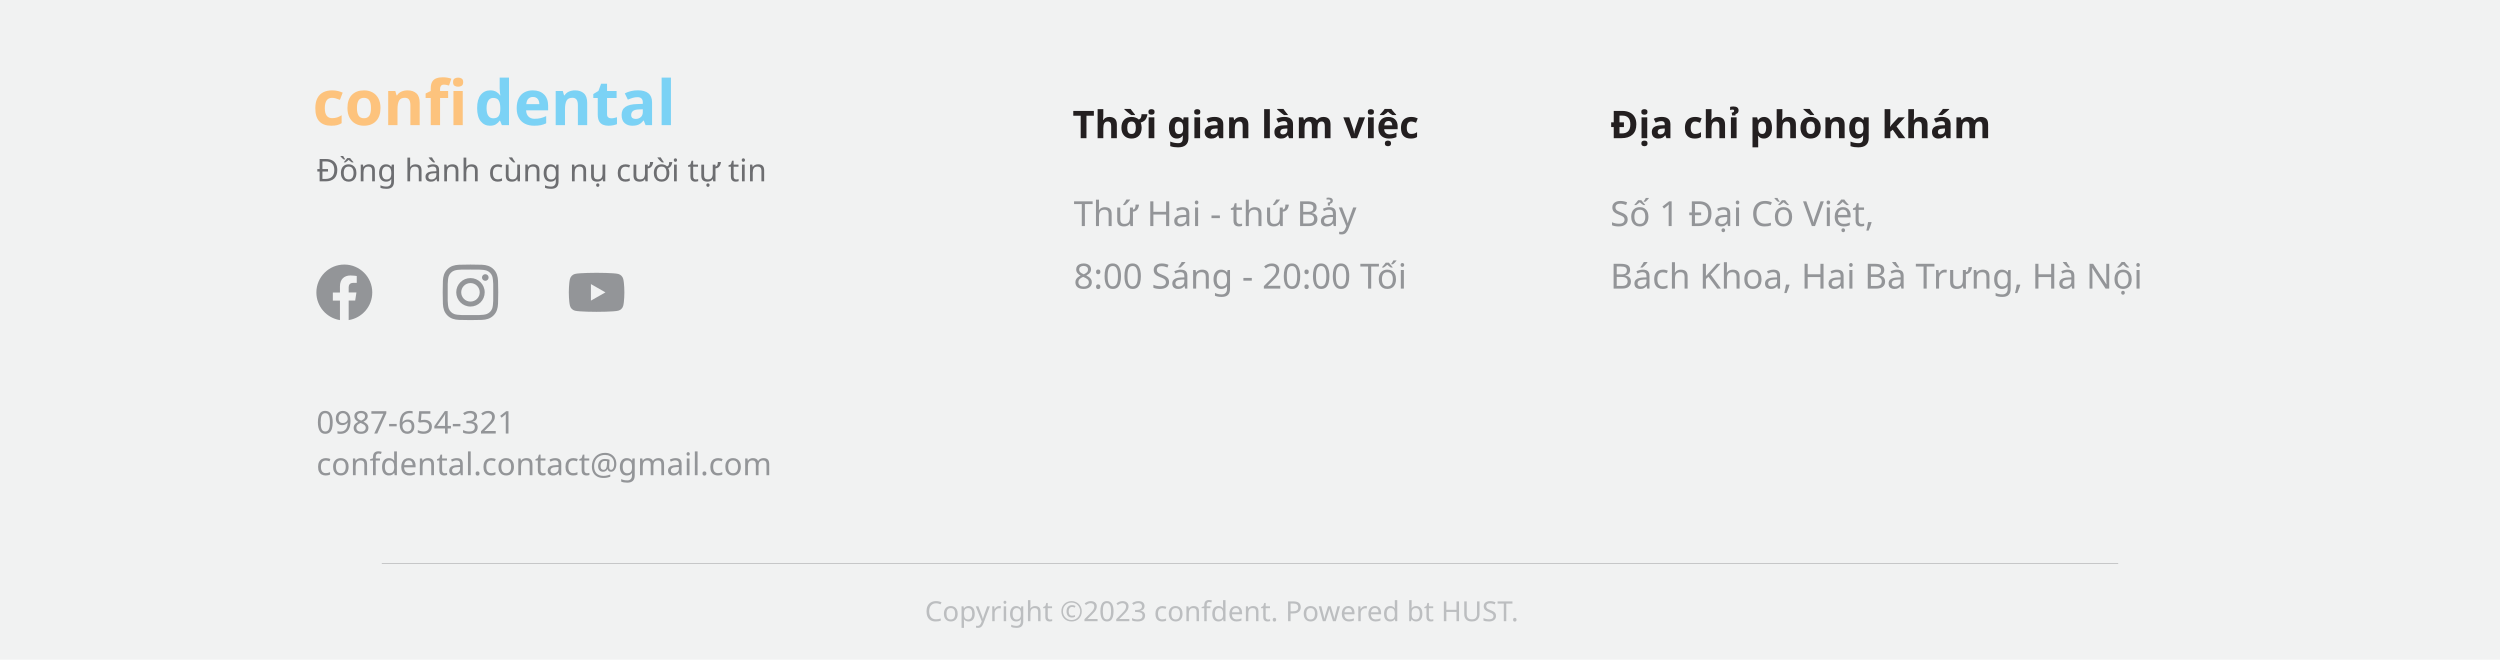
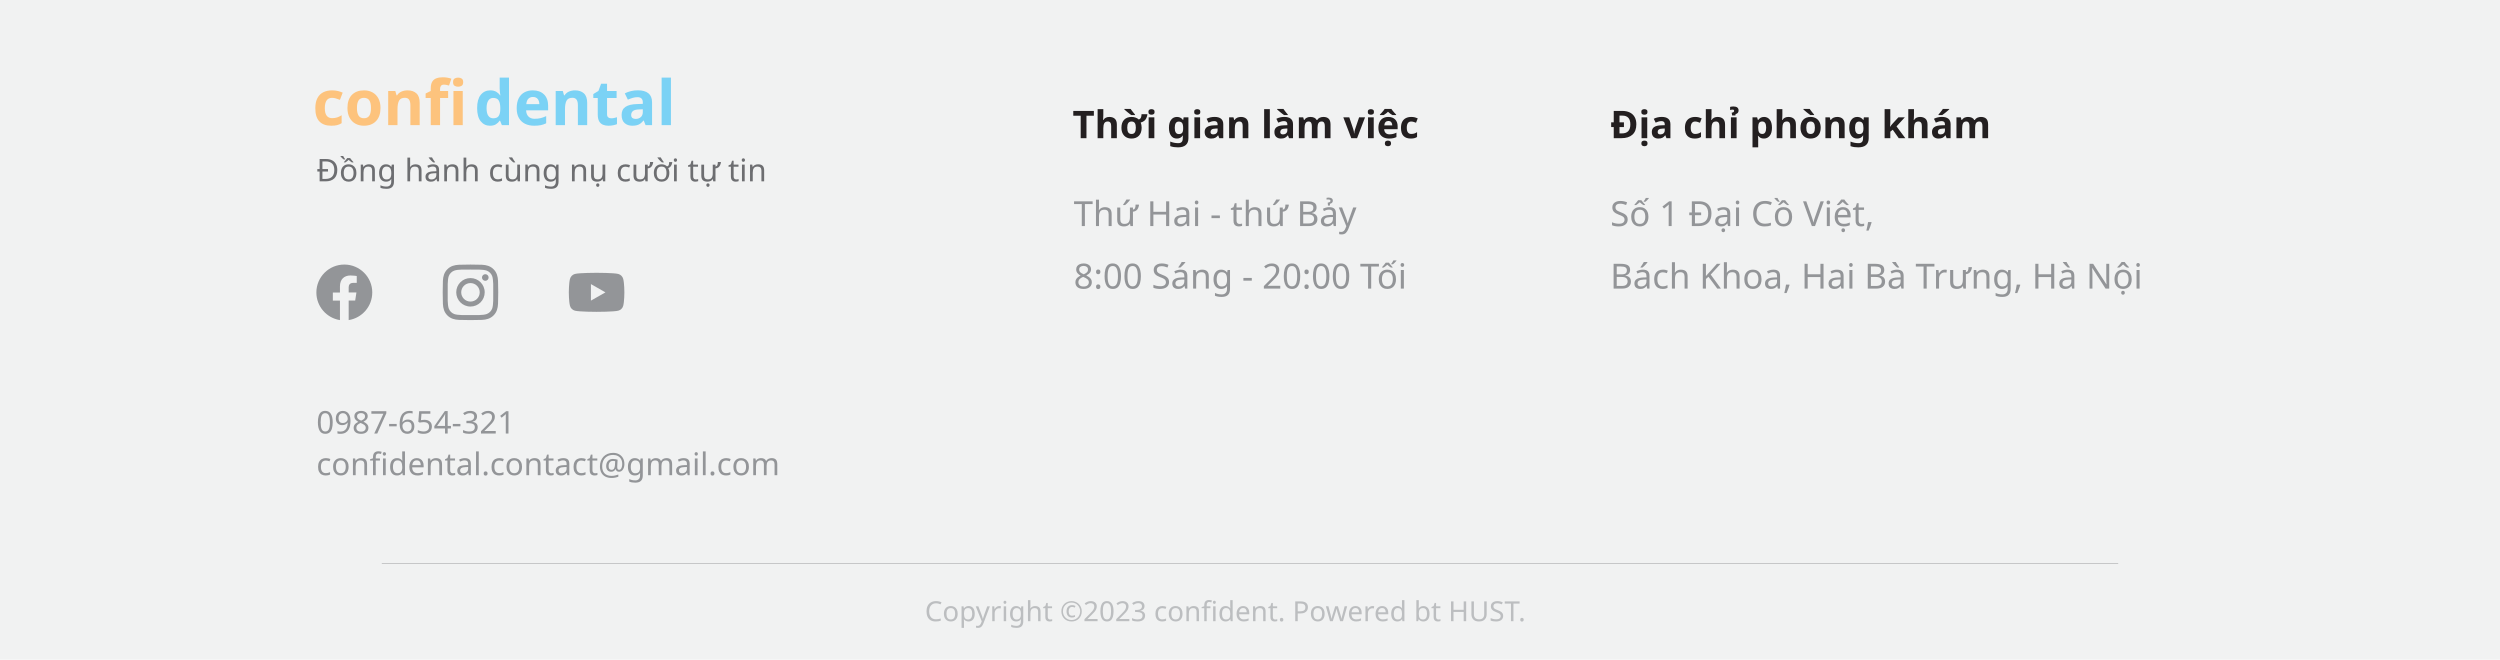
<svg xmlns="http://www.w3.org/2000/svg" id="Layer_2" data-name="Layer 2" viewBox="0 0 1440 380">
  <defs>
    <style>
      .cls-1 {
        font-size: 36px;
      }

      .cls-1, .cls-2 {
        font-family: Comfortaa-Bold, Comfortaa;
        font-weight: 700;
      }

      .cls-3 {
        font-size: 20px;
      }

      .cls-3, .cls-4, .cls-5 {
        fill: #939598;
      }

      .cls-3, .cls-6, .cls-7, .cls-5 {
        font-family: Comfortaa-Regular, Comfortaa;
      }

      .cls-8 {
        fill: #f1f2f2;
      }

      .cls-9 {
        fill: #fdc37d;
      }

      .cls-10 {
        fill: #7bd2f5;
      }

      .cls-2 {
        fill: #231f20;
        font-size: 22px;
      }

      .cls-11 {
        fill: none;
        stroke: #939598;
        stroke-linecap: round;
        stroke-miterlimit: 10;
        stroke-width: .25px;
      }

      .cls-6 {
        fill: #bcbec0;
        font-size: 16px;
      }

      .cls-7 {
        fill: #6d6e71;
      }

      .cls-7, .cls-5 {
        font-size: 18px;
      }
    </style>
  </defs>
  <g id="Landing_Page">
    <g id="_Group_" data-name="&amp;lt;Group&amp;gt;">
      <rect class="cls-8" width="1440" height="380" />
      <text class="cls-1" transform="translate(180 72.06)">
        <tspan class="cls-9" x="0" y="0">confi</tspan>
        <tspan class="cls-10" x="93.2" y="0">dental</tspan>
      </text>
      <text class="cls-7" transform="translate(182.23 104.46)">
        <tspan x="0" y="0">Đồng hành cùng nụ cười tự tin</tspan>
      </text>
      <path class="cls-4" d="m214.43,168.48c0-8.89-7.2-16.1-16.1-16.1s-16.1,7.2-16.1,16.1c0,8.03,5.89,14.69,13.58,15.9v-11.25h-4.09v-4.65h4.09v-3.55c0-4.03,2.4-6.26,6.08-6.26,1.76,0,3.6.31,3.6.31v3.96h-2.03c-2,0-2.62,1.24-2.62,2.51v3.02h4.46l-.71,4.65h-3.75v11.25c7.7-1.21,13.58-7.87,13.58-15.9Z" />
      <path class="cls-4" d="m270.99,160.17c-4.54,0-8.2,3.66-8.2,8.2s3.66,8.2,8.2,8.2,8.2-3.66,8.2-8.2-3.66-8.2-8.2-8.2Zm0,13.54c-2.93,0-5.33-2.39-5.33-5.33s2.39-5.33,5.33-5.33,5.33,2.39,5.33,5.33-2.4,5.33-5.33,5.33h0Zm10.45-13.87c0,1.06-.86,1.91-1.91,1.91s-1.91-.86-1.91-1.91.86-1.91,1.91-1.91,1.91.86,1.91,1.91Zm5.43,1.94c-.12-2.56-.71-4.83-2.58-6.7-1.87-1.87-4.14-2.46-6.7-2.58-2.64-.15-10.56-.15-13.2,0-2.56.12-4.83.71-6.7,2.58s-2.46,4.14-2.58,6.7c-.15,2.64-.15,10.56,0,13.2.12,2.56.71,4.83,2.58,6.7,1.88,1.87,4.14,2.46,6.7,2.58,2.64.15,10.56.15,13.2,0,2.56-.12,4.83-.71,6.7-2.58,1.87-1.87,2.46-4.14,2.58-6.7.15-2.64.15-10.55,0-13.2h0Zm-3.41,16.03c-.56,1.4-1.64,2.48-3.04,3.04-2.11.84-7.1.64-9.43.64s-7.33.19-9.43-.64c-1.4-.56-2.48-1.64-3.04-3.04-.84-2.11-.64-7.1-.64-9.43s-.19-7.33.64-9.43c.56-1.4,1.64-2.48,3.04-3.04,2.11-.84,7.1-.64,9.43-.64s7.33-.19,9.43.64c1.4.56,2.48,1.64,3.04,3.04.84,2.11.64,7.1.64,9.43s.19,7.33-.64,9.43Z" />
      <path class="cls-4" d="m358.97,160.65c-.37-1.39-1.45-2.48-2.83-2.85-2.5-.67-12.5-.67-12.5-.67,0,0-10.01,0-12.5.67-1.38.37-2.46,1.46-2.83,2.85-.67,2.51-.67,7.75-.67,7.75,0,0,0,5.24.67,7.75.37,1.39,1.45,2.43,2.83,2.8,2.5.67,12.5.67,12.5.67,0,0,10.01,0,12.5-.67,1.38-.37,2.46-1.42,2.83-2.8.67-2.51.67-7.75.67-7.75,0,0,0-5.24-.67-7.75Zm-18.6,12.51v-9.52l8.36,4.76-8.36,4.76h0Z" />
      <text class="cls-2" transform="translate(617.77 79.59)">
        <tspan x="0" y="0">Thời gian làm việc</tspan>
      </text>
      <text class="cls-2" transform="translate(927.53 79.59)">
        <tspan x="0" y="0">Địa chỉ phòng khám</tspan>
      </text>
      <text class="cls-3" transform="translate(618.45 130.23)">
        <tspan x="0" y="0">Thứ Hai - thứ Bảy</tspan>
        <tspan x="0" y="36">8:00 Sáng - 20:00 Tối</tspan>
      </text>
      <text class="cls-3" transform="translate(927.5 130.23)">
        <tspan x="0" y="0">Số 1 Đại Cồ Việt,</tspan>
        <tspan x="0" y="36">Bách Khoa, Hai Bà Trưng, Hà Nội</tspan>
      </text>
      <text class="cls-5" transform="translate(182.23 249.7)">
        <tspan x="0" y="0">0987-654-321</tspan>
-         <tspan x="0" y="24">confdental.contact@gmail.com</tspan>
+         <tspan x="0" y="24">confidental.contact@gmail.com</tspan>
      </text>
      <line class="cls-11" x1="220" y1="324.7" x2="1220" y2="324.7" />
      <text class="cls-6" transform="translate(532.7 357.82)">
-         <tspan x="0" y="0">Copyright ©2023 confdent. Powered bt HUST.</tspan>
+         <tspan x="0" y="0">Copyright ©2023 confident. Powered bt HUST.</tspan>
      </text>
    </g>
  </g>
</svg>
